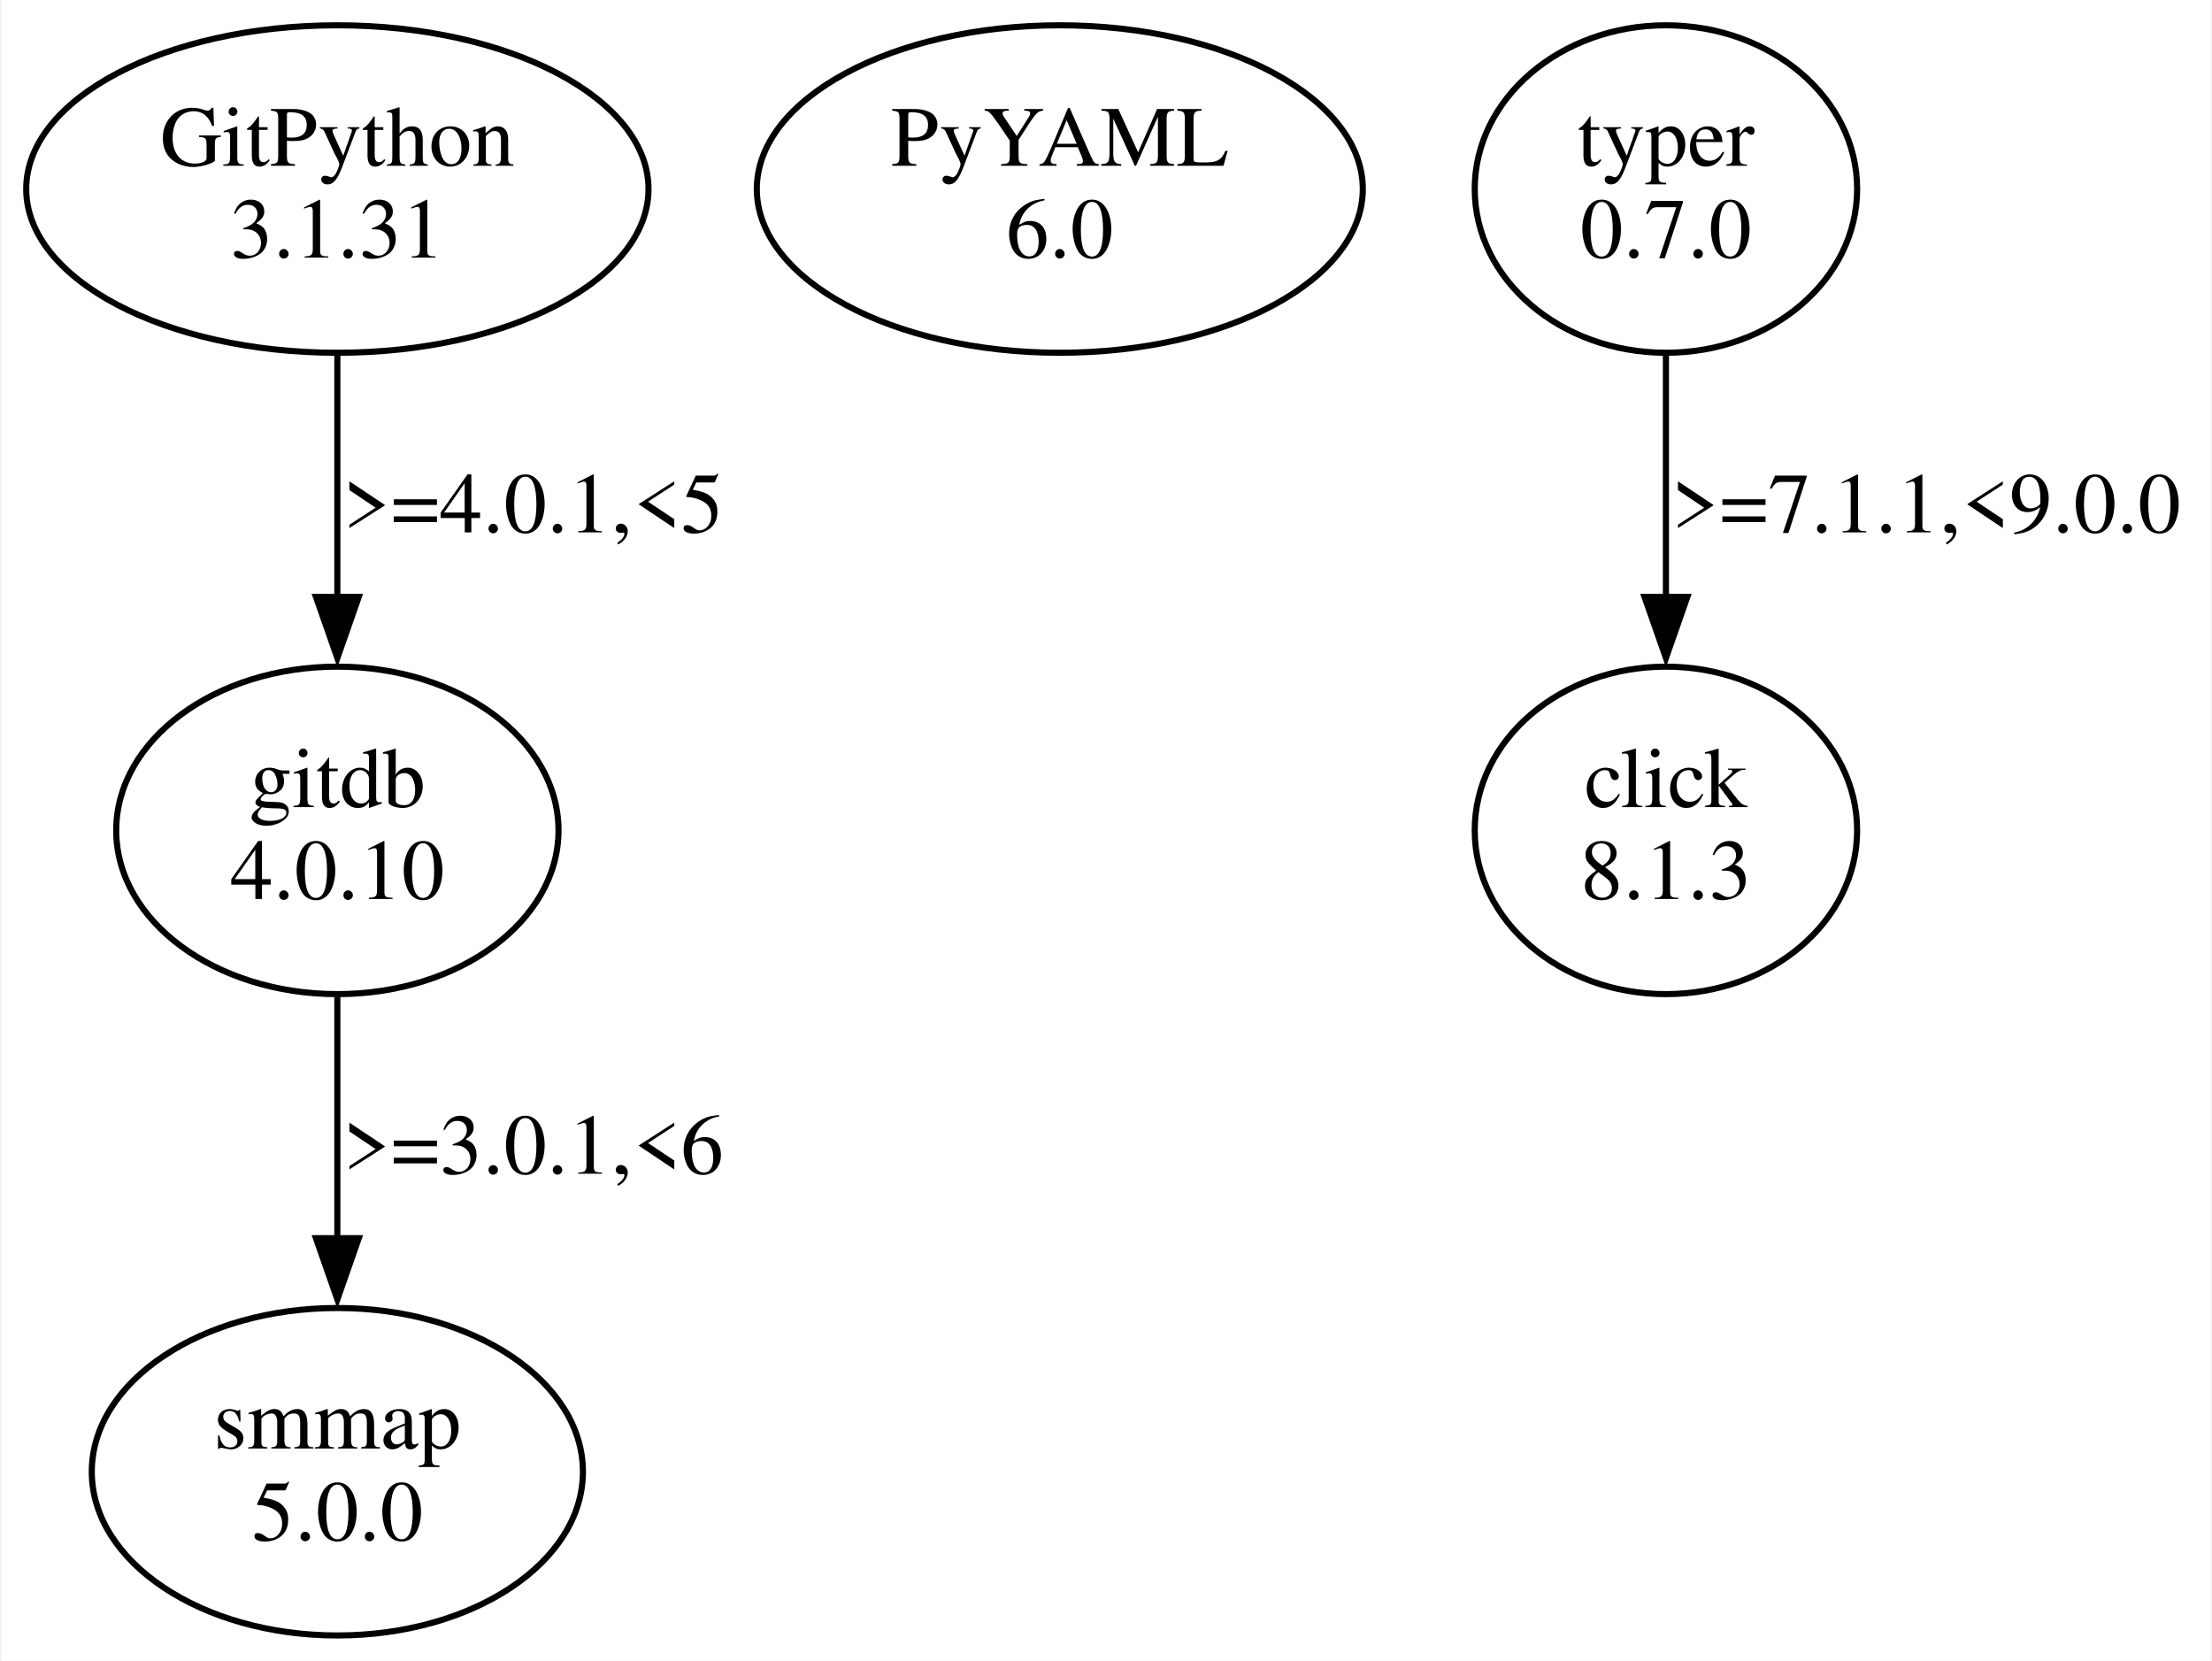
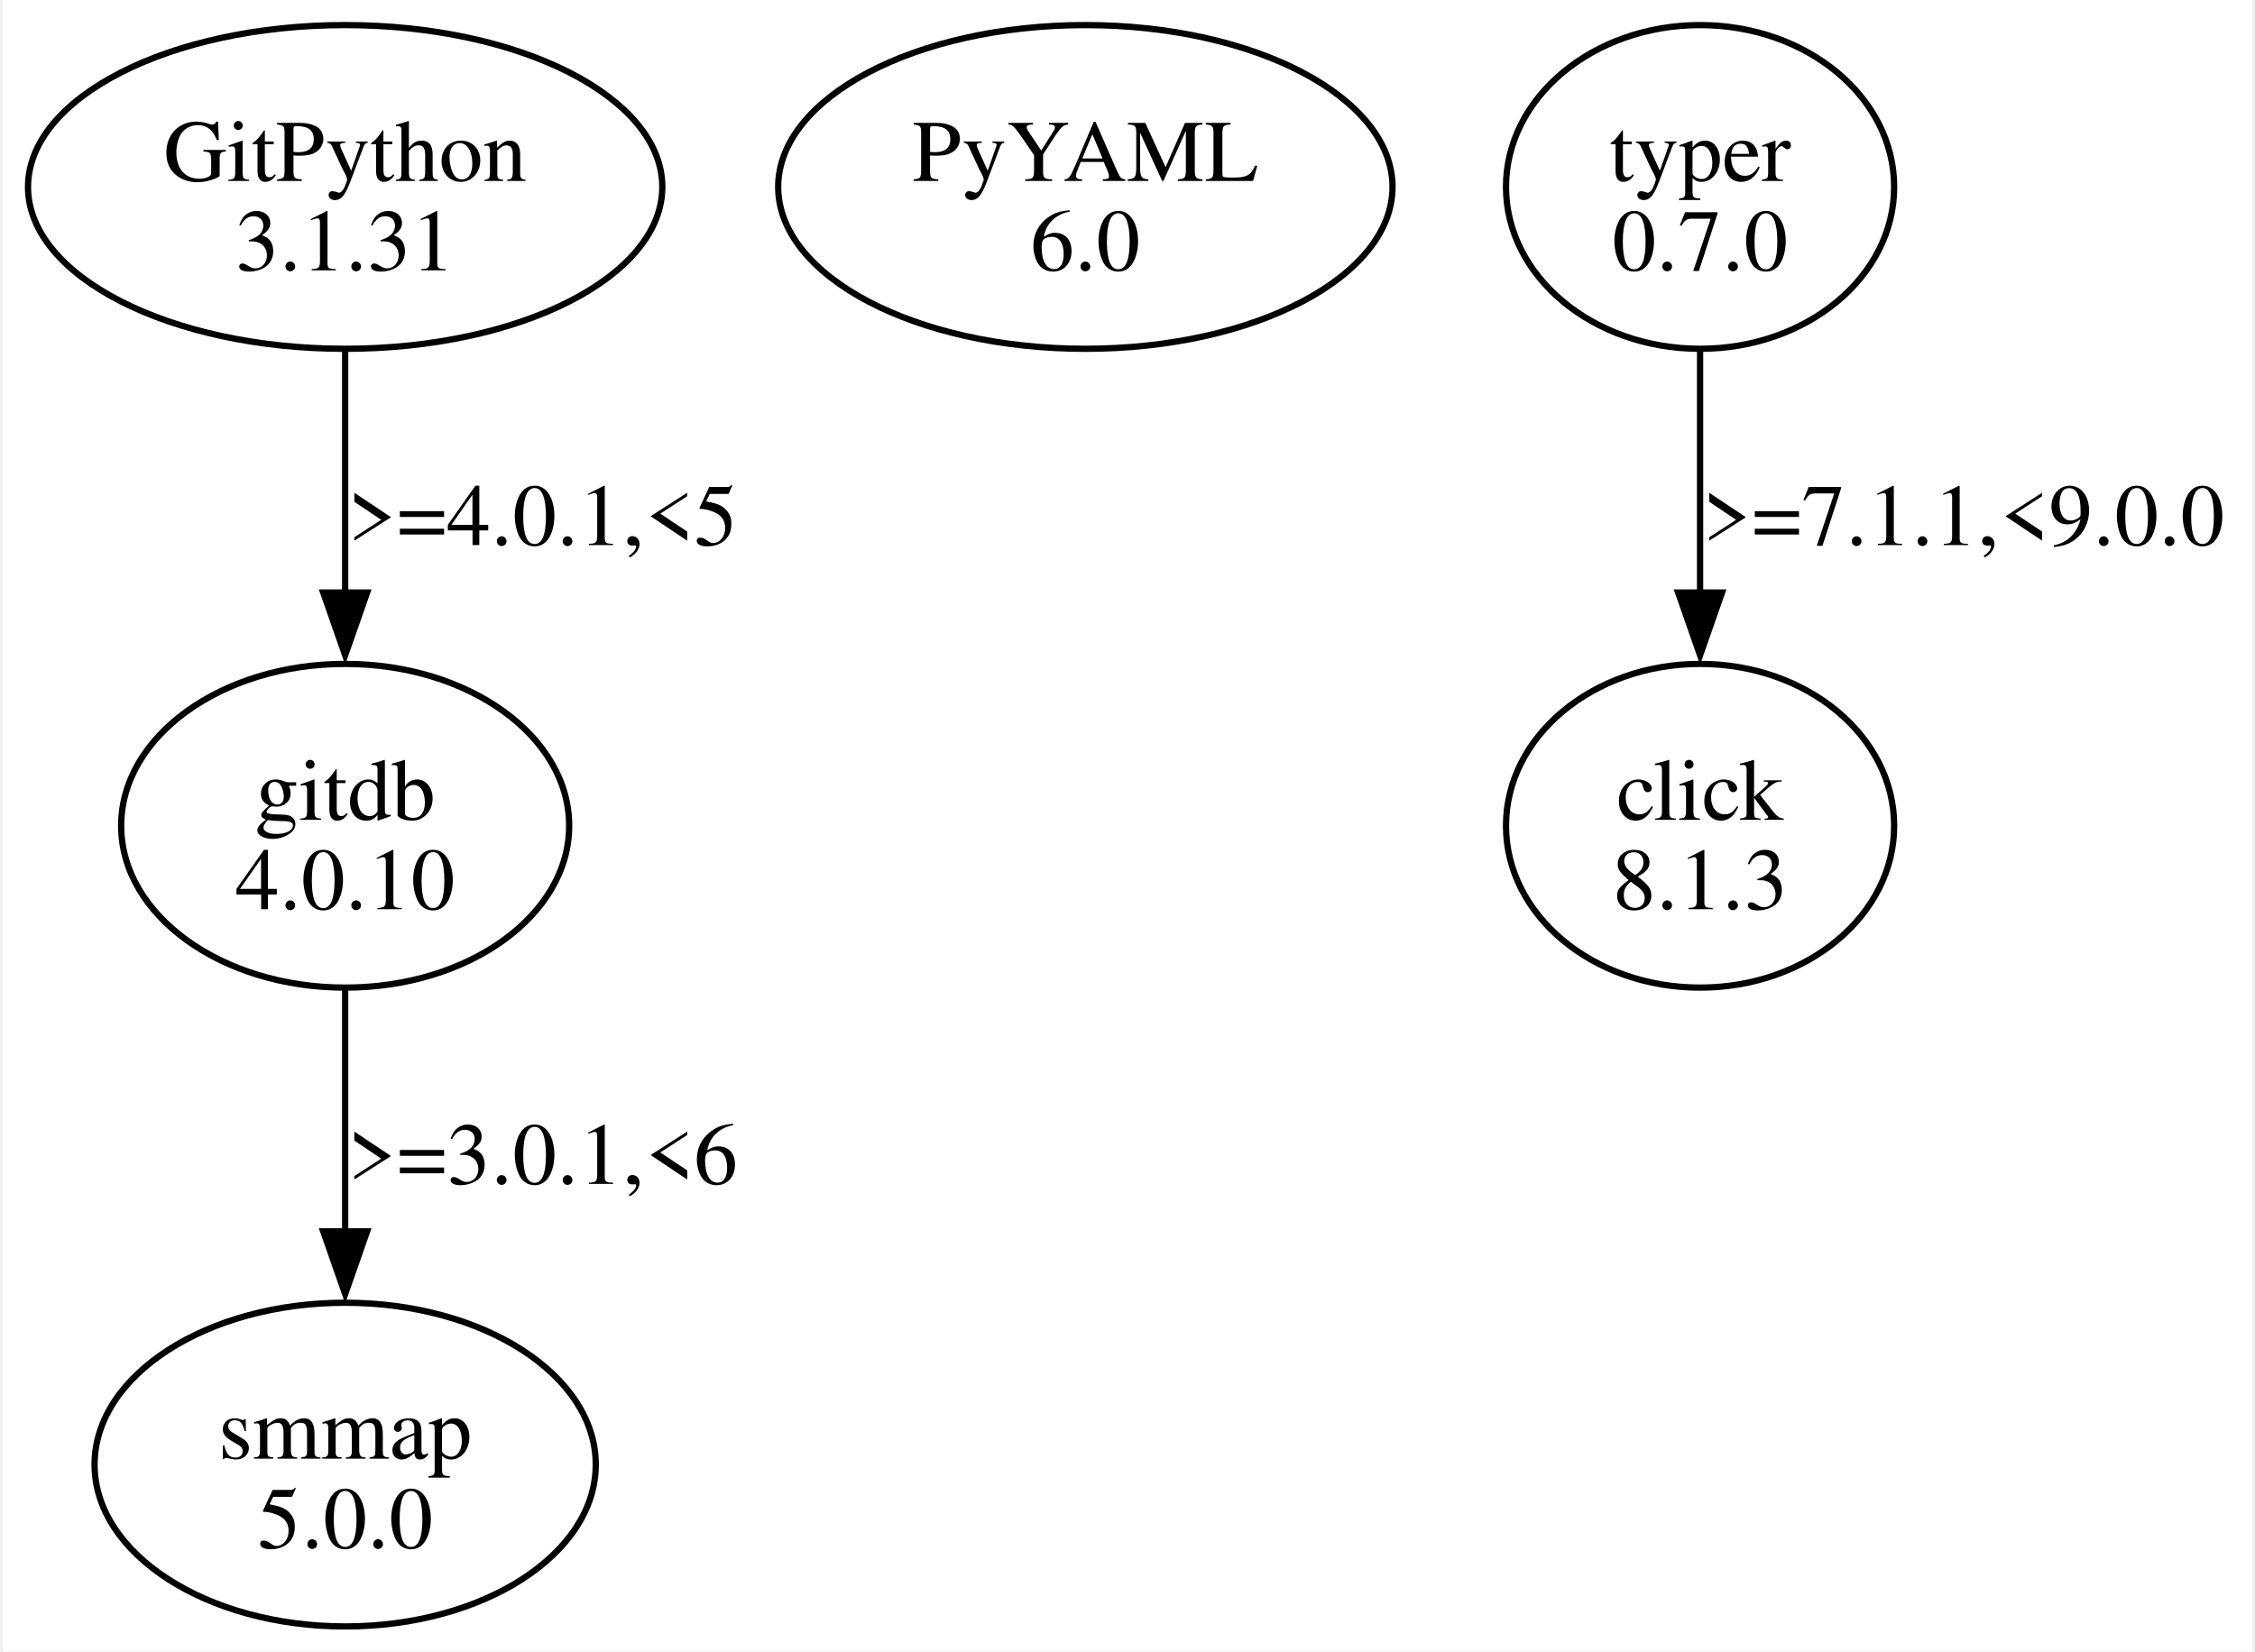
- <svg xmlns="http://www.w3.org/2000/svg" width="361pt" height="271pt" viewBox="0.00 0.00 360.91 271.22">
-   <g id="graph0" class="graph" transform="scale(1 1) rotate(0) translate(4 267.22)">
-     <polygon fill="white" stroke="none" points="-4,4 -4,-267.22 356.91,-267.22 356.91,4 -4,4" />
+ <svg xmlns="http://www.w3.org/2000/svg" width="359pt" height="263pt" viewBox="0.00 0.00 358.56 263.36">
+   <g id="graph0" class="graph" transform="scale(1 1) rotate(0) translate(4 259.36)">
+     <polygon fill="white" stroke="none" points="-4,4 -4,-259.36 354.56,-259.36 354.56,4 -4,4" />
    <g id="node1" class="node">
-       <ellipse fill="none" stroke="black" cx="50.91" cy="-236.35" rx="50.82" ry="26.74" />
-       <text text-anchor="middle" x="50.91" y="-240.15" font-family="Times,serif" font-size="14.00">GitPython</text>
-       <text text-anchor="middle" x="50.91" y="-225.15" font-family="Times,serif" font-size="14.00">3.1.31</text>
+       <ellipse fill="none" stroke="black" cx="50.56" cy="-229.55" rx="50.56" ry="25.81" />
+       <text text-anchor="middle" x="50.56" y="-230.5" font-family="Times,serif" font-size="14.00">GitPython</text>
+       <text text-anchor="middle" x="50.56" y="-216.25" font-family="Times,serif" font-size="14.00">3.1.31</text>
    </g>
    <g id="node2" class="node">
-       <ellipse fill="none" stroke="black" cx="50.91" cy="-131.61" rx="36.12" ry="26.74" />
-       <text text-anchor="middle" x="50.91" y="-135.41" font-family="Times,serif" font-size="14.00">gitdb</text>
-       <text text-anchor="middle" x="50.91" y="-120.41" font-family="Times,serif" font-size="14.00">4.0.10</text>
+       <ellipse fill="none" stroke="black" cx="50.56" cy="-127.68" rx="35.71" ry="25.81" />
+       <text text-anchor="middle" x="50.56" y="-128.63" font-family="Times,serif" font-size="14.00">gitdb</text>
+       <text text-anchor="middle" x="50.56" y="-114.38" font-family="Times,serif" font-size="14.00">4.0.10</text>
    </g>
    <g id="edge1" class="edge">
-       <path fill="none" stroke="black" d="M50.91,-209.16C50.91,-197.08 50.91,-182.54 50.91,-169.39" />
-       <polygon fill="black" stroke="black" points="54.41,-169.75 50.91,-159.75 47.41,-169.75 54.41,-169.75" />
-       <text text-anchor="middle" x="82.91" y="-180.28" font-family="Times,serif" font-size="14.00">&gt;=4.0.1,&lt;5</text>
+       <path fill="none" stroke="black" d="M50.56,-203.35C50.56,-191.64 50.56,-177.5 50.56,-164.69" />
+       <polygon fill="black" stroke="black" points="54.06,-164.87 50.56,-154.87 47.06,-164.87 54.06,-164.87" />
+       <text text-anchor="middle" x="82.06" y="-172.44" font-family="Times,serif" font-size="14.00">&gt;=4.0.1,&lt;5</text>
    </g>
    <g id="node3" class="node">
-       <ellipse fill="none" stroke="black" cx="50.91" cy="-26.87" rx="40.11" ry="26.74" />
-       <text text-anchor="middle" x="50.91" y="-30.67" font-family="Times,serif" font-size="14.00">smmap</text>
-       <text text-anchor="middle" x="50.91" y="-15.67" font-family="Times,serif" font-size="14.00">5.0.0</text>
+       <ellipse fill="none" stroke="black" cx="50.56" cy="-25.81" rx="39.95" ry="25.81" />
+       <text text-anchor="middle" x="50.56" y="-26.76" font-family="Times,serif" font-size="14.00">smmap</text>
+       <text text-anchor="middle" x="50.56" y="-12.51" font-family="Times,serif" font-size="14.00">5.0.0</text>
    </g>
    <g id="edge2" class="edge">
-       <path fill="none" stroke="black" d="M50.91,-104.42C50.91,-92.34 50.91,-77.8 50.91,-64.65" />
-       <polygon fill="black" stroke="black" points="54.41,-65.01 50.91,-55.01 47.41,-65.01 54.41,-65.01" />
-       <text text-anchor="middle" x="82.91" y="-75.54" font-family="Times,serif" font-size="14.00">&gt;=3.0.1,&lt;6</text>
+       <path fill="none" stroke="black" d="M50.56,-101.48C50.56,-89.77 50.56,-75.63 50.56,-62.82" />
+       <polygon fill="black" stroke="black" points="54.06,-63 50.56,-53 47.06,-63 54.06,-63" />
+       <text text-anchor="middle" x="82.06" y="-70.57" font-family="Times,serif" font-size="14.00">&gt;=3.0.1,&lt;6</text>
    </g>
    <g id="node4" class="node">
-       <ellipse fill="none" stroke="black" cx="168.91" cy="-236.35" rx="49.49" ry="26.74" />
-       <text text-anchor="middle" x="168.91" y="-240.15" font-family="Times,serif" font-size="14.00">PyYAML</text>
-       <text text-anchor="middle" x="168.91" y="-225.15" font-family="Times,serif" font-size="14.00">6.0</text>
+       <ellipse fill="none" stroke="black" cx="168.56" cy="-229.55" rx="48.97" ry="25.81" />
+       <text text-anchor="middle" x="168.56" y="-230.5" font-family="Times,serif" font-size="14.00">PyYAML</text>
+       <text text-anchor="middle" x="168.56" y="-216.25" font-family="Times,serif" font-size="14.00">6.0</text>
    </g>
    <g id="node5" class="node">
-       <ellipse fill="none" stroke="black" cx="267.91" cy="-236.35" rx="31.23" ry="26.74" />
-       <text text-anchor="middle" x="267.91" y="-240.15" font-family="Times,serif" font-size="14.00">typer</text>
-       <text text-anchor="middle" x="267.91" y="-225.15" font-family="Times,serif" font-size="14.00">0.7.0</text>
+       <ellipse fill="none" stroke="black" cx="266.56" cy="-229.55" rx="30.94" ry="25.81" />
+       <text text-anchor="middle" x="266.56" y="-230.5" font-family="Times,serif" font-size="14.00">typer</text>
+       <text text-anchor="middle" x="266.56" y="-216.25" font-family="Times,serif" font-size="14.00">0.7.0</text>
    </g>
    <g id="node6" class="node">
-       <ellipse fill="none" stroke="black" cx="267.91" cy="-131.61" rx="31.23" ry="26.74" />
-       <text text-anchor="middle" x="267.91" y="-135.41" font-family="Times,serif" font-size="14.00">click</text>
-       <text text-anchor="middle" x="267.91" y="-120.41" font-family="Times,serif" font-size="14.00">8.1.3</text>
+       <ellipse fill="none" stroke="black" cx="266.56" cy="-127.68" rx="30.94" ry="25.81" />
+       <text text-anchor="middle" x="266.56" y="-128.63" font-family="Times,serif" font-size="14.00">click</text>
+       <text text-anchor="middle" x="266.56" y="-114.38" font-family="Times,serif" font-size="14.00">8.1.3</text>
    </g>
    <g id="edge3" class="edge">
-       <path fill="none" stroke="black" d="M267.91,-209.16C267.91,-197.08 267.91,-182.54 267.91,-169.39" />
-       <polygon fill="black" stroke="black" points="271.41,-169.75 267.91,-159.75 264.41,-169.75 271.41,-169.75" />
-       <text text-anchor="middle" x="310.41" y="-180.28" font-family="Times,serif" font-size="14.00">&gt;=7.1.1,&lt;9.0.0</text>
+       <path fill="none" stroke="black" d="M266.56,-203.35C266.56,-191.64 266.56,-177.5 266.56,-164.69" />
+       <polygon fill="black" stroke="black" points="270.06,-164.87 266.56,-154.87 263.06,-164.87 270.06,-164.87" />
+       <text text-anchor="middle" x="308.56" y="-172.44" font-family="Times,serif" font-size="14.00">&gt;=7.1.1,&lt;9.0.0</text>
    </g>
  </g>
</svg>
